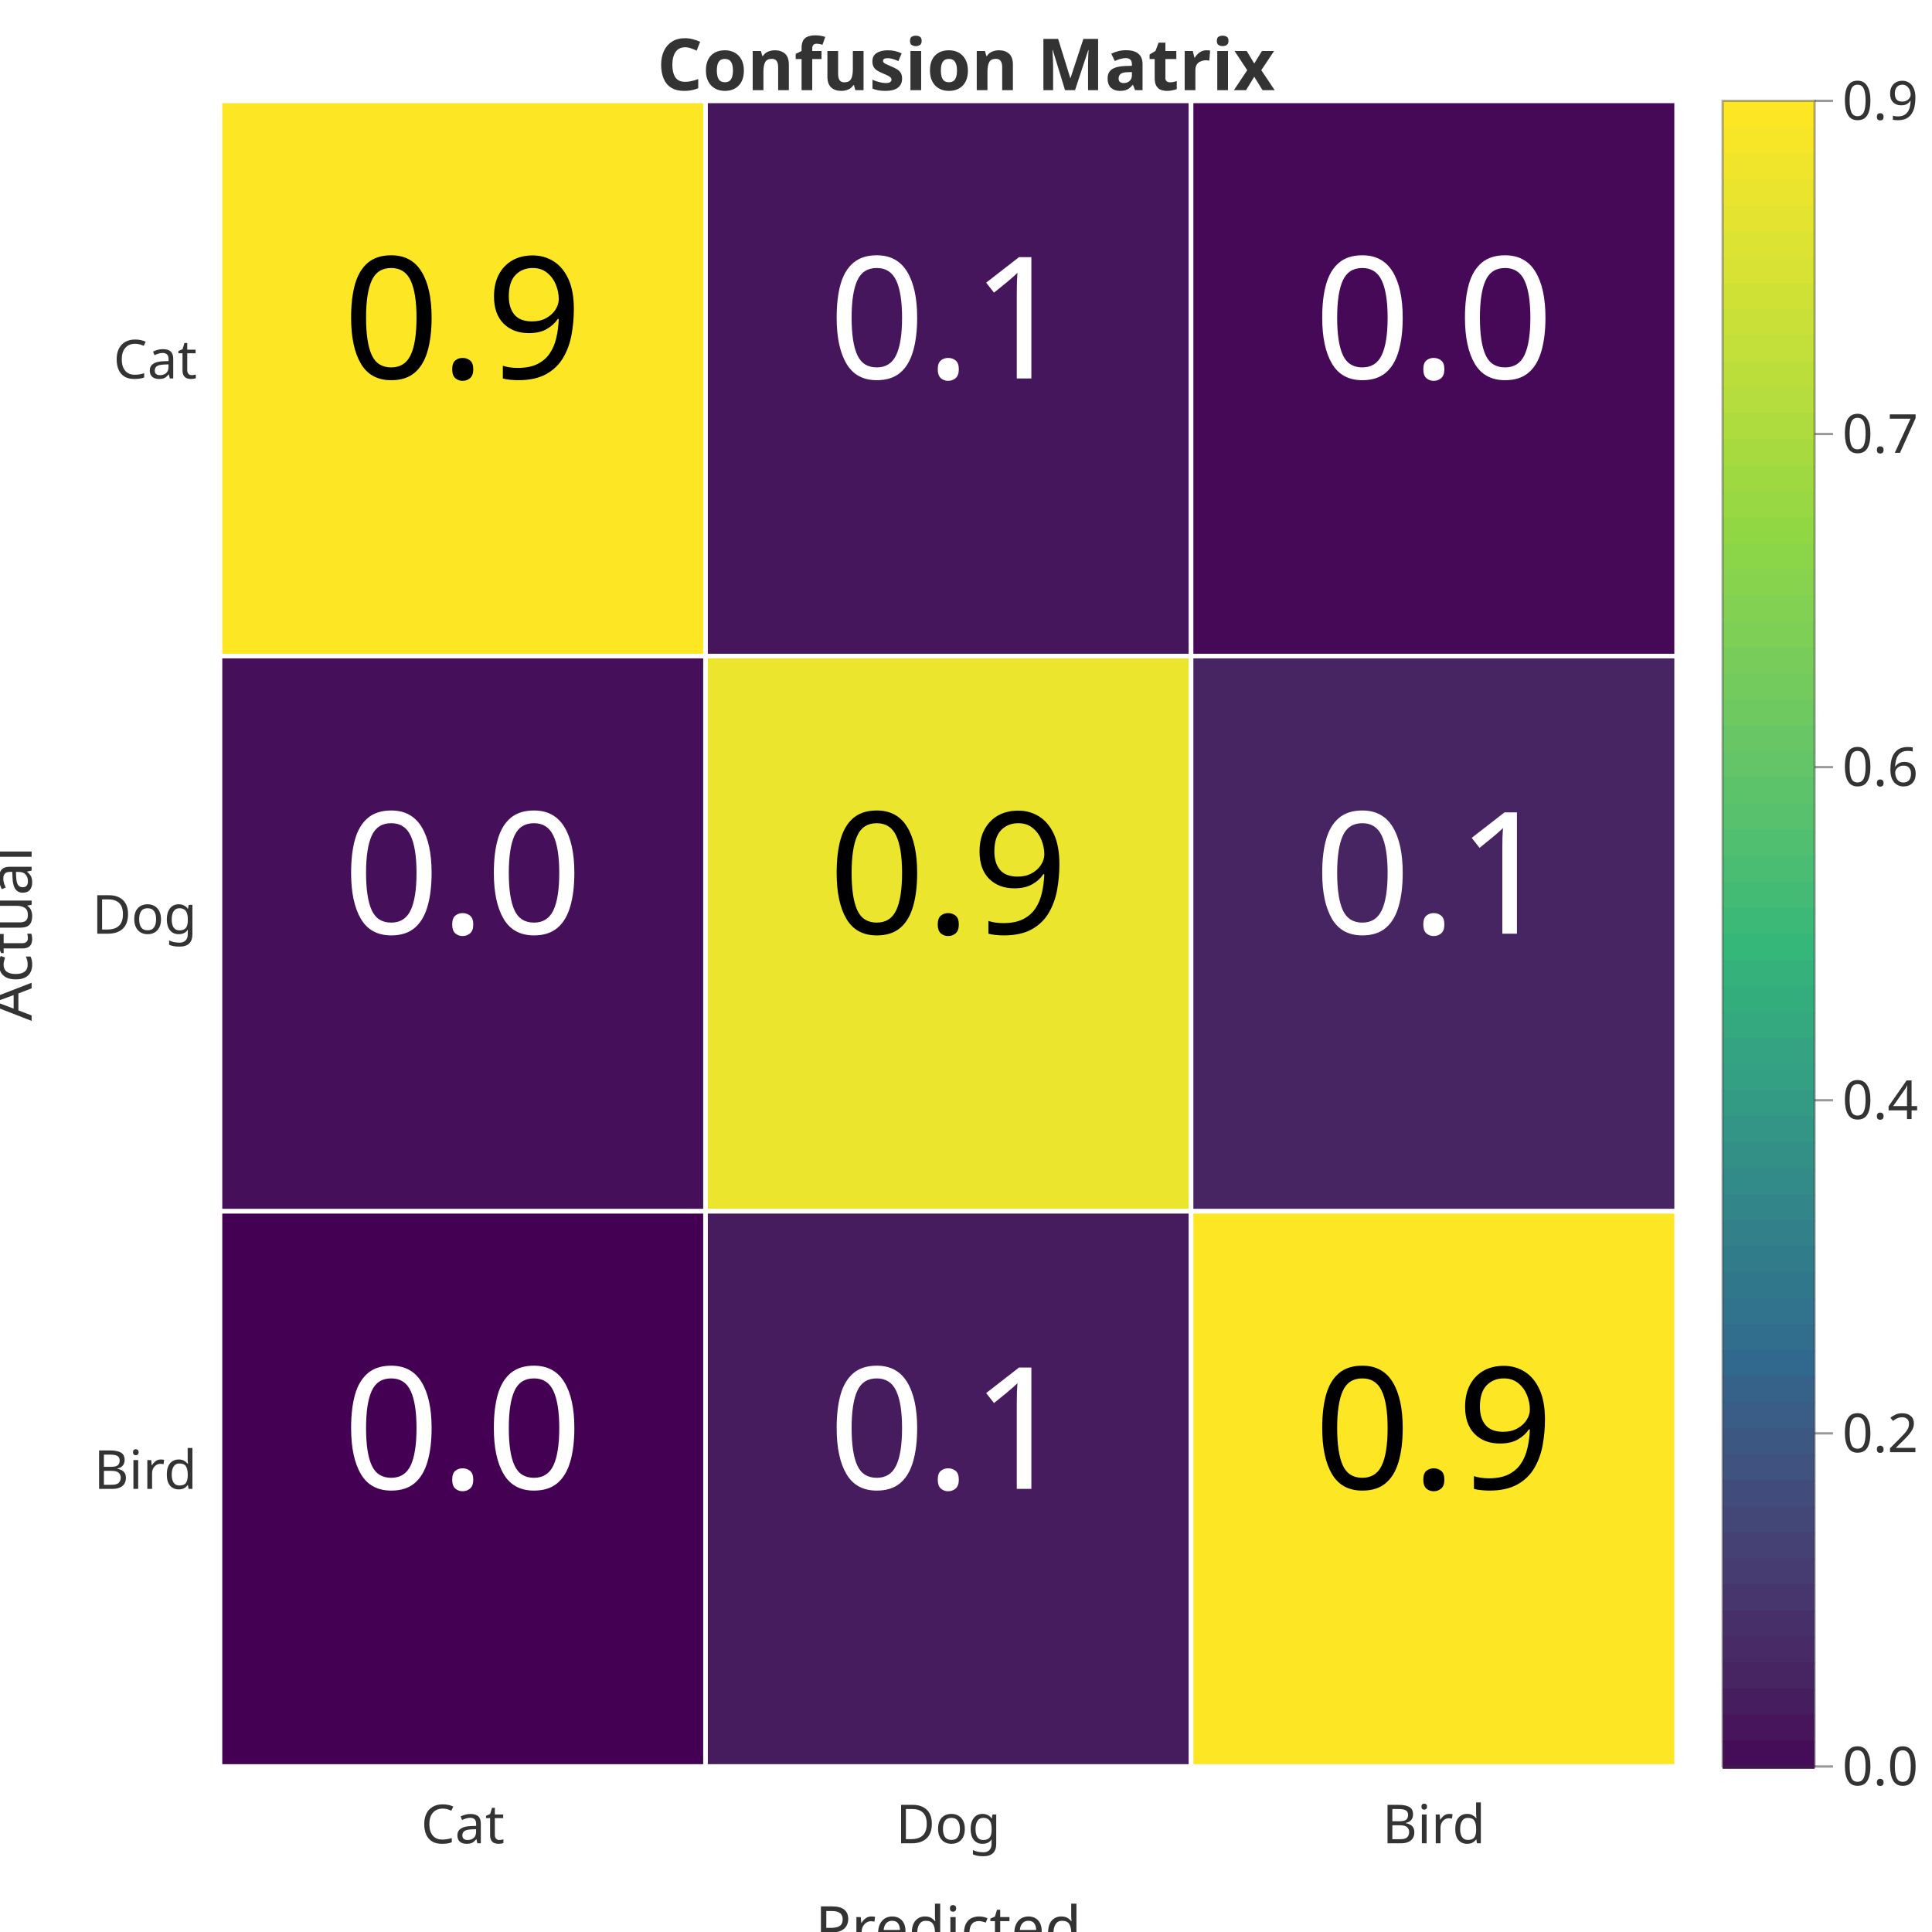
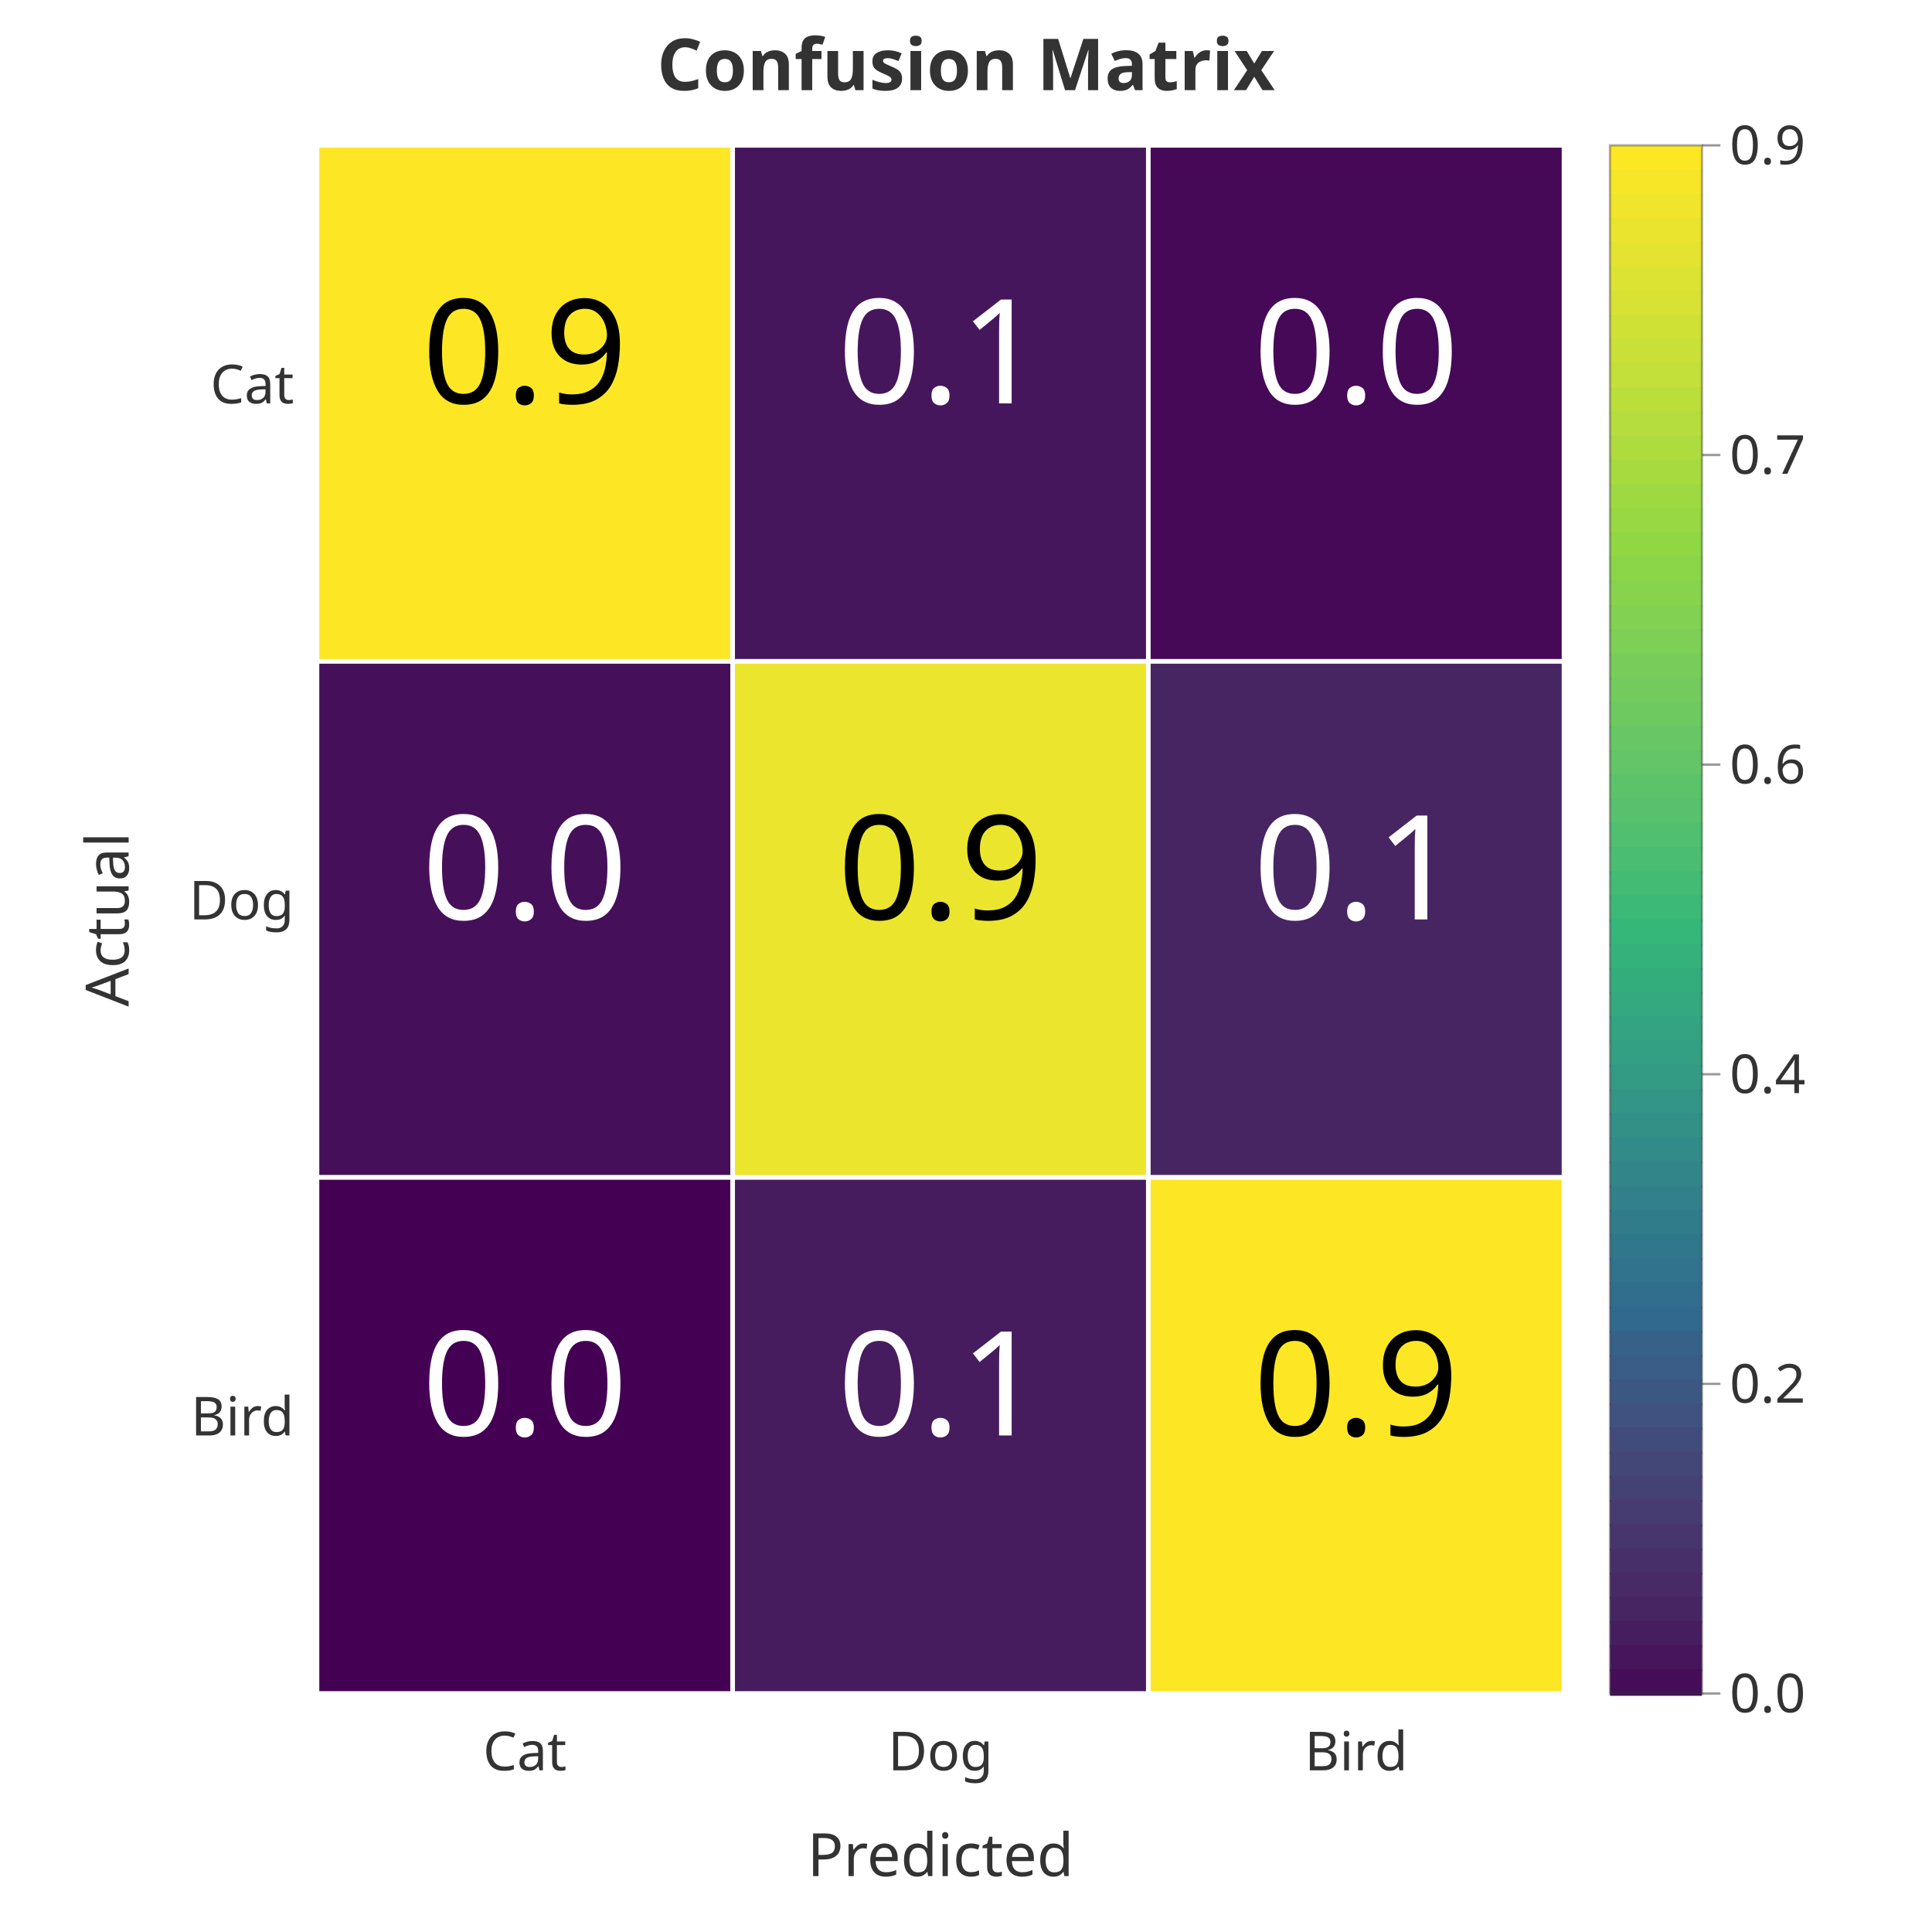
<svg xmlns="http://www.w3.org/2000/svg" width="420" height="420" viewBox="0 0 420 420" role="img">
  <rect width="420" height="420" fill="white" />
  <rect x="0" y="0" width="420" height="420" fill="rgb(255,255,255)" />
-   <rect x="47.821" y="21.929" width="105.554" height="120.696" fill="rgb(253,231,37)" stroke="rgb(255,255,255)" stroke-width="1" />
-   <rect x="153.375" y="21.929" width="105.554" height="120.696" fill="rgb(70,22,92)" stroke="rgb(255,255,255)" stroke-width="1" />
-   <rect x="258.929" y="21.929" width="105.554" height="120.696" fill="rgb(69,9,87)" stroke="rgb(255,255,255)" stroke-width="1" />
-   <rect x="47.821" y="142.625" width="105.554" height="120.696" fill="rgb(69,16,89)" stroke="rgb(255,255,255)" stroke-width="1" />
-   <rect x="153.375" y="142.625" width="105.554" height="120.696" fill="rgb(235,229,45)" stroke="rgb(255,255,255)" stroke-width="1" />
-   <rect x="258.929" y="142.625" width="105.554" height="120.696" fill="rgb(71,37,99)" stroke="rgb(255,255,255)" stroke-width="1" />
-   <rect x="47.821" y="263.322" width="105.554" height="120.696" fill="rgb(68,1,84)" stroke="rgb(255,255,255)" stroke-width="1" />
-   <rect x="153.375" y="263.322" width="105.554" height="120.696" fill="rgb(70,28,94)" stroke="rgb(255,255,255)" stroke-width="1" />
-   <rect x="258.929" y="263.322" width="105.554" height="120.696" fill="rgb(253,231,37)" stroke="rgb(255,255,255)" stroke-width="1" />
-   <text x="100.598" y="82.277" font-family="sans-serif" font-size="36.944" fill="rgb(0,0,0)" text-anchor="middle">0.9</text>
-   <text x="206.152" y="82.277" font-family="sans-serif" font-size="36.944" fill="rgb(255,255,255)" text-anchor="middle">0.1</text>
-   <text x="311.706" y="82.277" font-family="sans-serif" font-size="36.944" fill="rgb(255,255,255)" text-anchor="middle">0.0</text>
-   <text x="100.598" y="202.974" font-family="sans-serif" font-size="36.944" fill="rgb(255,255,255)" text-anchor="middle">0.0</text>
-   <text x="206.152" y="202.974" font-family="sans-serif" font-size="36.944" fill="rgb(0,0,0)" text-anchor="middle">0.9</text>
-   <text x="311.706" y="202.974" font-family="sans-serif" font-size="36.944" fill="rgb(255,255,255)" text-anchor="middle">0.1</text>
-   <text x="100.598" y="323.67" font-family="sans-serif" font-size="36.944" fill="rgb(255,255,255)" text-anchor="middle">0.0</text>
-   <text x="206.152" y="323.67" font-family="sans-serif" font-size="36.944" fill="rgb(255,255,255)" text-anchor="middle">0.1</text>
-   <text x="311.706" y="323.67" font-family="sans-serif" font-size="36.944" fill="rgb(0,0,0)" text-anchor="middle">0.9</text>
-   <text x="100.598" y="400.718" font-family="sans-serif" font-size="11.7" fill="rgb(51,51,51)" text-anchor="middle">Cat</text>
-   <text x="206.152" y="400.718" font-family="sans-serif" font-size="11.7" fill="rgb(51,51,51)" text-anchor="middle">Dog</text>
-   <text x="311.706" y="400.718" font-family="sans-serif" font-size="11.7" fill="rgb(51,51,51)" text-anchor="middle">Bird</text>
-   <text x="42.821" y="82.277" font-family="sans-serif" font-size="11.7" fill="rgb(51,51,51)" text-anchor="end">Cat</text>
-   <text x="42.821" y="202.974" font-family="sans-serif" font-size="11.7" fill="rgb(51,51,51)" text-anchor="end">Dog</text>
-   <text x="42.821" y="323.67" font-family="sans-serif" font-size="11.7" fill="rgb(51,51,51)" text-anchor="end">Bird</text>
-   <text x="206.152" y="423.718" font-family="sans-serif" font-size="13" fill="rgb(51,51,51)" text-anchor="middle">Predicted</text>
-   <text x="6.871" y="202.974" font-family="sans-serif" font-size="13" fill="rgb(51,51,51)" text-anchor="middle" transform="rotate(-90,6.870731,202.9737)">Actual</text>
-   <rect x="374.483" y="21.929" width="20" height="6.158" fill="rgb(253,231,37)" />
-   <rect x="374.483" y="27.587" width="20" height="6.158" fill="rgb(247,230,40)" />
-   <rect x="374.483" y="33.244" width="20" height="6.158" fill="rgb(240,229,43)" />
-   <rect x="374.483" y="38.902" width="20" height="6.158" fill="rgb(234,228,46)" />
-   <rect x="374.483" y="44.56" width="20" height="6.158" fill="rgb(228,227,48)" />
-   <rect x="374.483" y="50.217" width="20" height="6.158" fill="rgb(221,227,50)" />
-   <rect x="374.483" y="55.875" width="20" height="6.158" fill="rgb(215,226,52)" />
-   <rect x="374.483" y="61.533" width="20" height="6.158" fill="rgb(208,225,54)" />
-   <rect x="374.483" y="67.19" width="20" height="6.158" fill="rgb(201,224,56)" />
-   <rect x="374.483" y="72.848" width="20" height="6.158" fill="rgb(195,223,58)" />
-   <rect x="374.483" y="78.506" width="20" height="6.158" fill="rgb(188,222,59)" />
-   <rect x="374.483" y="84.163" width="20" height="6.158" fill="rgb(181,221,61)" />
-   <rect x="374.483" y="89.821" width="20" height="6.158" fill="rgb(174,219,62)" />
-   <rect x="374.483" y="95.478" width="20" height="6.158" fill="rgb(167,218,63)" />
-   <rect x="374.483" y="101.136" width="20" height="6.158" fill="rgb(159,217,65)" />
-   <rect x="374.483" y="106.794" width="20" height="6.158" fill="rgb(152,216,66)" />
-   <rect x="374.483" y="112.451" width="20" height="6.158" fill="rgb(144,215,67)" />
-   <rect x="374.483" y="118.109" width="20" height="6.158" fill="rgb(139,213,72)" />
-   <rect x="374.483" y="123.767" width="20" height="6.158" fill="rgb(135,211,77)" />
-   <rect x="374.483" y="129.424" width="20" height="6.158" fill="rgb(130,209,82)" />
-   <rect x="374.483" y="135.082" width="20" height="6.158" fill="rgb(125,207,86)" />
-   <rect x="374.483" y="140.74" width="20" height="6.158" fill="rgb(120,205,90)" />
-   <rect x="374.483" y="146.397" width="20" height="6.158" fill="rgb(115,203,94)" />
-   <rect x="374.483" y="152.055" width="20" height="6.158" fill="rgb(110,201,97)" />
-   <rect x="374.483" y="157.713" width="20" height="6.158" fill="rgb(104,199,100)" />
-   <rect x="374.483" y="163.37" width="20" height="6.158" fill="rgb(99,197,103)" />
-   <rect x="374.483" y="169.028" width="20" height="6.158" fill="rgb(93,195,106)" />
-   <rect x="374.483" y="174.685" width="20" height="6.158" fill="rgb(88,193,109)" />
-   <rect x="374.483" y="180.343" width="20" height="6.158" fill="rgb(81,191,112)" />
-   <rect x="374.483" y="186.001" width="20" height="6.158" fill="rgb(75,189,114)" />
-   <rect x="374.483" y="191.658" width="20" height="6.158" fill="rgb(68,187,116)" />
-   <rect x="374.483" y="197.316" width="20" height="6.158" fill="rgb(61,185,119)" />
-   <rect x="374.483" y="202.974" width="20" height="6.158" fill="rgb(53,183,121)" />
-   <rect x="374.483" y="208.631" width="20" height="6.158" fill="rgb(53,178,123)" />
-   <rect x="374.483" y="214.289" width="20" height="6.158" fill="rgb(52,173,125)" />
-   <rect x="374.483" y="219.947" width="20" height="6.158" fill="rgb(52,168,127)" />
-   <rect x="374.483" y="225.604" width="20" height="6.158" fill="rgb(51,163,129)" />
-   <rect x="374.483" y="231.262" width="20" height="6.158" fill="rgb(51,159,131)" />
-   <rect x="374.483" y="236.92" width="20" height="6.158" fill="rgb(51,154,132)" />
-   <rect x="374.483" y="242.577" width="20" height="6.158" fill="rgb(50,149,134)" />
-   <rect x="374.483" y="248.235" width="20" height="6.158" fill="rgb(50,144,135)" />
-   <rect x="374.483" y="253.892" width="20" height="6.158" fill="rgb(50,139,136)" />
-   <rect x="374.483" y="259.55" width="20" height="6.158" fill="rgb(50,134,137)" />
-   <rect x="374.483" y="265.208" width="20" height="6.158" fill="rgb(50,129,138)" />
-   <rect x="374.483" y="270.865" width="20" height="6.158" fill="rgb(49,124,139)" />
-   <rect x="374.483" y="276.523" width="20" height="6.158" fill="rgb(49,119,140)" />
-   <rect x="374.483" y="282.181" width="20" height="6.158" fill="rgb(49,114,141)" />
-   <rect x="374.483" y="287.838" width="20" height="6.158" fill="rgb(49,109,141)" />
-   <rect x="374.483" y="293.496" width="20" height="6.158" fill="rgb(49,104,142)" />
-   <rect x="374.483" y="299.154" width="20" height="6.158" fill="rgb(54,98,138)" />
-   <rect x="374.483" y="304.811" width="20" height="6.158" fill="rgb(58,93,135)" />
-   <rect x="374.483" y="310.469" width="20" height="6.158" fill="rgb(61,87,131)" />
-   <rect x="374.483" y="316.127" width="20" height="6.158" fill="rgb(64,82,127)" />
-   <rect x="374.483" y="321.784" width="20" height="6.158" fill="rgb(66,76,124)" />
-   <rect x="374.483" y="327.442" width="20" height="6.158" fill="rgb(67,71,120)" />
-   <rect x="374.483" y="333.099" width="20" height="6.158" fill="rgb(69,65,116)" />
-   <rect x="374.483" y="338.757" width="20" height="6.158" fill="rgb(70,60,113)" />
-   <rect x="374.483" y="344.415" width="20" height="6.158" fill="rgb(70,54,109)" />
-   <rect x="374.483" y="350.072" width="20" height="6.158" fill="rgb(71,48,105)" />
-   <rect x="374.483" y="355.73" width="20" height="6.158" fill="rgb(71,42,102)" />
-   <rect x="374.483" y="361.388" width="20" height="6.158" fill="rgb(71,36,98)" />
-   <rect x="374.483" y="367.045" width="20" height="6.158" fill="rgb(70,29,95)" />
-   <rect x="374.483" y="372.703" width="20" height="6.158" fill="rgb(70,21,91)" />
-   <rect x="374.483" y="378.361" width="20" height="6.158" fill="rgb(69,12,88)" />
-   <rect x="374.483" y="21.929" width="20" height="362.089" fill="rgba(0,0,0,0.000)" stroke="rgba(51,51,51,0.400)" stroke-width="0.5" />
-   <rect x="394.483" y="383.768" width="4" height="0.5" fill="rgba(51,51,51,0.500)" />
-   <text x="400.483" y="388.113" font-family="sans-serif" font-size="11.7" fill="rgb(51,51,51)">0.0</text>
-   <rect x="394.483" y="311.35" width="4" height="0.5" fill="rgba(51,51,51,0.500)" />
-   <text x="400.483" y="315.695" font-family="sans-serif" font-size="11.7" fill="rgb(51,51,51)">0.2</text>
-   <rect x="394.483" y="238.933" width="4" height="0.5" fill="rgba(51,51,51,0.500)" />
-   <text x="400.483" y="243.278" font-family="sans-serif" font-size="11.7" fill="rgb(51,51,51)">0.4</text>
-   <rect x="394.483" y="166.515" width="4" height="0.5" fill="rgba(51,51,51,0.500)" />
-   <text x="400.483" y="170.86" font-family="sans-serif" font-size="11.7" fill="rgb(51,51,51)">0.6</text>
-   <rect x="394.483" y="94.097" width="4" height="0.5" fill="rgba(51,51,51,0.500)" />
-   <text x="400.483" y="98.442" font-family="sans-serif" font-size="11.7" fill="rgb(51,51,51)">0.7</text>
-   <rect x="394.483" y="21.679" width="4" height="0.5" fill="rgba(51,51,51,0.500)" />
-   <text x="400.483" y="26.024" font-family="sans-serif" font-size="11.7" fill="rgb(51,51,51)">0.9</text>
+   <rect x="68.91" y="31.6" width="90.363" height="112.183" fill="rgb(253,231,37)" stroke="rgb(255,255,255)" stroke-width="1" />
+   <rect x="159.273" y="31.6" width="90.363" height="112.183" fill="rgb(70,22,92)" stroke="rgb(255,255,255)" stroke-width="1" />
+   <rect x="249.637" y="31.6" width="90.363" height="112.183" fill="rgb(69,9,87)" stroke="rgb(255,255,255)" stroke-width="1" />
+   <rect x="68.91" y="143.783" width="90.363" height="112.183" fill="rgb(69,16,89)" stroke="rgb(255,255,255)" stroke-width="1" />
+   <rect x="159.273" y="143.783" width="90.363" height="112.183" fill="rgb(235,229,45)" stroke="rgb(255,255,255)" stroke-width="1" />
+   <rect x="249.637" y="143.783" width="90.363" height="112.183" fill="rgb(71,37,99)" stroke="rgb(255,255,255)" stroke-width="1" />
+   <rect x="68.91" y="255.967" width="90.363" height="112.183" fill="rgb(68,1,84)" stroke="rgb(255,255,255)" stroke-width="1" />
+   <rect x="159.273" y="255.967" width="90.363" height="112.183" fill="rgb(70,28,94)" stroke="rgb(255,255,255)" stroke-width="1" />
+   <rect x="249.637" y="255.967" width="90.363" height="112.183" fill="rgb(253,231,37)" stroke="rgb(255,255,255)" stroke-width="1" />
+   <text x="114.092" y="87.692" font-family="sans-serif" font-size="31.627" fill="rgb(0,0,0)" text-anchor="middle">0.9</text>
+   <text x="204.455" y="87.692" font-family="sans-serif" font-size="31.627" fill="rgb(255,255,255)" text-anchor="middle">0.1</text>
+   <text x="294.818" y="87.692" font-family="sans-serif" font-size="31.627" fill="rgb(255,255,255)" text-anchor="middle">0.0</text>
+   <text x="114.092" y="199.875" font-family="sans-serif" font-size="31.627" fill="rgb(255,255,255)" text-anchor="middle">0.0</text>
+   <text x="204.455" y="199.875" font-family="sans-serif" font-size="31.627" fill="rgb(0,0,0)" text-anchor="middle">0.9</text>
+   <text x="294.818" y="199.875" font-family="sans-serif" font-size="31.627" fill="rgb(255,255,255)" text-anchor="middle">0.1</text>
+   <text x="114.092" y="312.058" font-family="sans-serif" font-size="31.627" fill="rgb(255,255,255)" text-anchor="middle">0.0</text>
+   <text x="204.455" y="312.058" font-family="sans-serif" font-size="31.627" fill="rgb(255,255,255)" text-anchor="middle">0.1</text>
+   <text x="294.818" y="312.058" font-family="sans-serif" font-size="31.627" fill="rgb(0,0,0)" text-anchor="middle">0.9</text>
+   <text x="114.092" y="384.85" font-family="sans-serif" font-size="11.7" fill="rgb(51,51,51)" text-anchor="middle">Cat</text>
+   <text x="204.455" y="384.85" font-family="sans-serif" font-size="11.7" fill="rgb(51,51,51)" text-anchor="middle">Dog</text>
+   <text x="294.818" y="384.85" font-family="sans-serif" font-size="11.7" fill="rgb(51,51,51)" text-anchor="middle">Bird</text>
+   <text x="63.91" y="87.692" font-family="sans-serif" font-size="11.7" fill="rgb(51,51,51)" text-anchor="end">Cat</text>
+   <text x="63.91" y="199.875" font-family="sans-serif" font-size="11.7" fill="rgb(51,51,51)" text-anchor="end">Dog</text>
+   <text x="63.91" y="312.058" font-family="sans-serif" font-size="11.7" fill="rgb(51,51,51)" text-anchor="end">Bird</text>
+   <text x="204.455" y="407.85" font-family="sans-serif" font-size="13" fill="rgb(51,51,51)" text-anchor="middle">Predicted</text>
+   <text x="27.96" y="199.875" font-family="sans-serif" font-size="13" fill="rgb(51,51,51)" text-anchor="middle" transform="rotate(-90,27.96,199.875)">Actual</text>
+   <rect x="350" y="31.6" width="20" height="5.759" fill="rgb(253,231,37)" />
+   <rect x="350" y="36.859" width="20" height="5.759" fill="rgb(247,230,40)" />
+   <rect x="350" y="42.117" width="20" height="5.759" fill="rgb(240,229,43)" />
+   <rect x="350" y="47.376" width="20" height="5.759" fill="rgb(234,228,46)" />
+   <rect x="350" y="52.634" width="20" height="5.759" fill="rgb(228,227,48)" />
+   <rect x="350" y="57.893" width="20" height="5.759" fill="rgb(221,227,50)" />
+   <rect x="350" y="63.152" width="20" height="5.759" fill="rgb(215,226,52)" />
+   <rect x="350" y="68.41" width="20" height="5.759" fill="rgb(208,225,54)" />
+   <rect x="350" y="73.669" width="20" height="5.759" fill="rgb(201,224,56)" />
+   <rect x="350" y="78.927" width="20" height="5.759" fill="rgb(195,223,58)" />
+   <rect x="350" y="84.186" width="20" height="5.759" fill="rgb(188,222,59)" />
+   <rect x="350" y="89.445" width="20" height="5.759" fill="rgb(181,221,61)" />
+   <rect x="350" y="94.703" width="20" height="5.759" fill="rgb(174,219,62)" />
+   <rect x="350" y="99.962" width="20" height="5.759" fill="rgb(167,218,63)" />
+   <rect x="350" y="105.22" width="20" height="5.759" fill="rgb(159,217,65)" />
+   <rect x="350" y="110.479" width="20" height="5.759" fill="rgb(152,216,66)" />
+   <rect x="350" y="115.737" width="20" height="5.759" fill="rgb(144,215,67)" />
+   <rect x="350" y="120.996" width="20" height="5.759" fill="rgb(139,213,72)" />
+   <rect x="350" y="126.255" width="20" height="5.759" fill="rgb(135,211,77)" />
+   <rect x="350" y="131.513" width="20" height="5.759" fill="rgb(130,209,82)" />
+   <rect x="350" y="136.772" width="20" height="5.759" fill="rgb(125,207,86)" />
+   <rect x="350" y="142.03" width="20" height="5.759" fill="rgb(120,205,90)" />
+   <rect x="350" y="147.289" width="20" height="5.759" fill="rgb(115,203,94)" />
+   <rect x="350" y="152.548" width="20" height="5.759" fill="rgb(110,201,97)" />
+   <rect x="350" y="157.806" width="20" height="5.759" fill="rgb(104,199,100)" />
+   <rect x="350" y="163.065" width="20" height="5.759" fill="rgb(99,197,103)" />
+   <rect x="350" y="168.323" width="20" height="5.759" fill="rgb(93,195,106)" />
+   <rect x="350" y="173.582" width="20" height="5.759" fill="rgb(88,193,109)" />
+   <rect x="350" y="178.841" width="20" height="5.759" fill="rgb(81,191,112)" />
+   <rect x="350" y="184.099" width="20" height="5.759" fill="rgb(75,189,114)" />
+   <rect x="350" y="189.358" width="20" height="5.759" fill="rgb(68,187,116)" />
+   <rect x="350" y="194.616" width="20" height="5.759" fill="rgb(61,185,119)" />
+   <rect x="350" y="199.875" width="20" height="5.759" fill="rgb(53,183,121)" />
+   <rect x="350" y="205.134" width="20" height="5.759" fill="rgb(53,178,123)" />
+   <rect x="350" y="210.392" width="20" height="5.759" fill="rgb(52,173,125)" />
+   <rect x="350" y="215.651" width="20" height="5.759" fill="rgb(52,168,127)" />
+   <rect x="350" y="220.909" width="20" height="5.759" fill="rgb(51,163,129)" />
+   <rect x="350" y="226.168" width="20" height="5.759" fill="rgb(51,159,131)" />
+   <rect x="350" y="231.427" width="20" height="5.759" fill="rgb(51,154,132)" />
+   <rect x="350" y="236.685" width="20" height="5.759" fill="rgb(50,149,134)" />
+   <rect x="350" y="241.944" width="20" height="5.759" fill="rgb(50,144,135)" />
+   <rect x="350" y="247.202" width="20" height="5.759" fill="rgb(50,139,136)" />
+   <rect x="350" y="252.461" width="20" height="5.759" fill="rgb(50,134,137)" />
+   <rect x="350" y="257.719" width="20" height="5.759" fill="rgb(50,129,138)" />
+   <rect x="350" y="262.978" width="20" height="5.759" fill="rgb(49,124,139)" />
+   <rect x="350" y="268.237" width="20" height="5.759" fill="rgb(49,119,140)" />
+   <rect x="350" y="273.495" width="20" height="5.759" fill="rgb(49,114,141)" />
+   <rect x="350" y="278.754" width="20" height="5.759" fill="rgb(49,109,141)" />
+   <rect x="350" y="284.012" width="20" height="5.759" fill="rgb(49,104,142)" />
+   <rect x="350" y="289.271" width="20" height="5.759" fill="rgb(54,98,138)" />
+   <rect x="350" y="294.53" width="20" height="5.759" fill="rgb(58,93,135)" />
+   <rect x="350" y="299.788" width="20" height="5.759" fill="rgb(61,87,131)" />
+   <rect x="350" y="305.047" width="20" height="5.759" fill="rgb(64,82,127)" />
+   <rect x="350" y="310.305" width="20" height="5.759" fill="rgb(66,76,124)" />
+   <rect x="350" y="315.564" width="20" height="5.759" fill="rgb(67,71,120)" />
+   <rect x="350" y="320.823" width="20" height="5.759" fill="rgb(69,65,116)" />
+   <rect x="350" y="326.081" width="20" height="5.759" fill="rgb(70,60,113)" />
+   <rect x="350" y="331.34" width="20" height="5.759" fill="rgb(70,54,109)" />
+   <rect x="350" y="336.598" width="20" height="5.759" fill="rgb(71,48,105)" />
+   <rect x="350" y="341.857" width="20" height="5.759" fill="rgb(71,42,102)" />
+   <rect x="350" y="347.116" width="20" height="5.759" fill="rgb(71,36,98)" />
+   <rect x="350" y="352.374" width="20" height="5.759" fill="rgb(70,29,95)" />
+   <rect x="350" y="357.633" width="20" height="5.759" fill="rgb(70,21,91)" />
+   <rect x="350" y="362.891" width="20" height="5.759" fill="rgb(69,12,88)" />
+   <rect x="350" y="31.6" width="20" height="336.55" fill="rgba(0,0,0,0.000)" stroke="rgba(51,51,51,0.400)" stroke-width="0.5" />
+   <rect x="370" y="367.9" width="4" height="0.5" fill="rgba(51,51,51,0.500)" />
+   <text x="376" y="372.245" font-family="sans-serif" font-size="11.7" fill="rgb(51,51,51)">0.0</text>
+   <rect x="370" y="300.59" width="4" height="0.5" fill="rgba(51,51,51,0.500)" />
+   <text x="376" y="304.935" font-family="sans-serif" font-size="11.7" fill="rgb(51,51,51)">0.2</text>
+   <rect x="370" y="233.28" width="4" height="0.5" fill="rgba(51,51,51,0.500)" />
+   <text x="376" y="237.625" font-family="sans-serif" font-size="11.7" fill="rgb(51,51,51)">0.4</text>
+   <rect x="370" y="165.97" width="4" height="0.5" fill="rgba(51,51,51,0.500)" />
+   <text x="376" y="170.315" font-family="sans-serif" font-size="11.7" fill="rgb(51,51,51)">0.6</text>
+   <rect x="370" y="98.66" width="4" height="0.5" fill="rgba(51,51,51,0.500)" />
+   <text x="376" y="103.005" font-family="sans-serif" font-size="11.7" fill="rgb(51,51,51)">0.7</text>
+   <rect x="370" y="31.35" width="4" height="0.5" fill="rgba(51,51,51,0.500)" />
+   <text x="376" y="35.695" font-family="sans-serif" font-size="11.7" fill="rgb(51,51,51)">0.9</text>
  <text x="210" y="19.6" font-family="sans-serif" font-size="15.6" fill="rgb(51,51,51)" font-weight="bold" text-anchor="middle">Confusion Matrix</text>
</svg>
